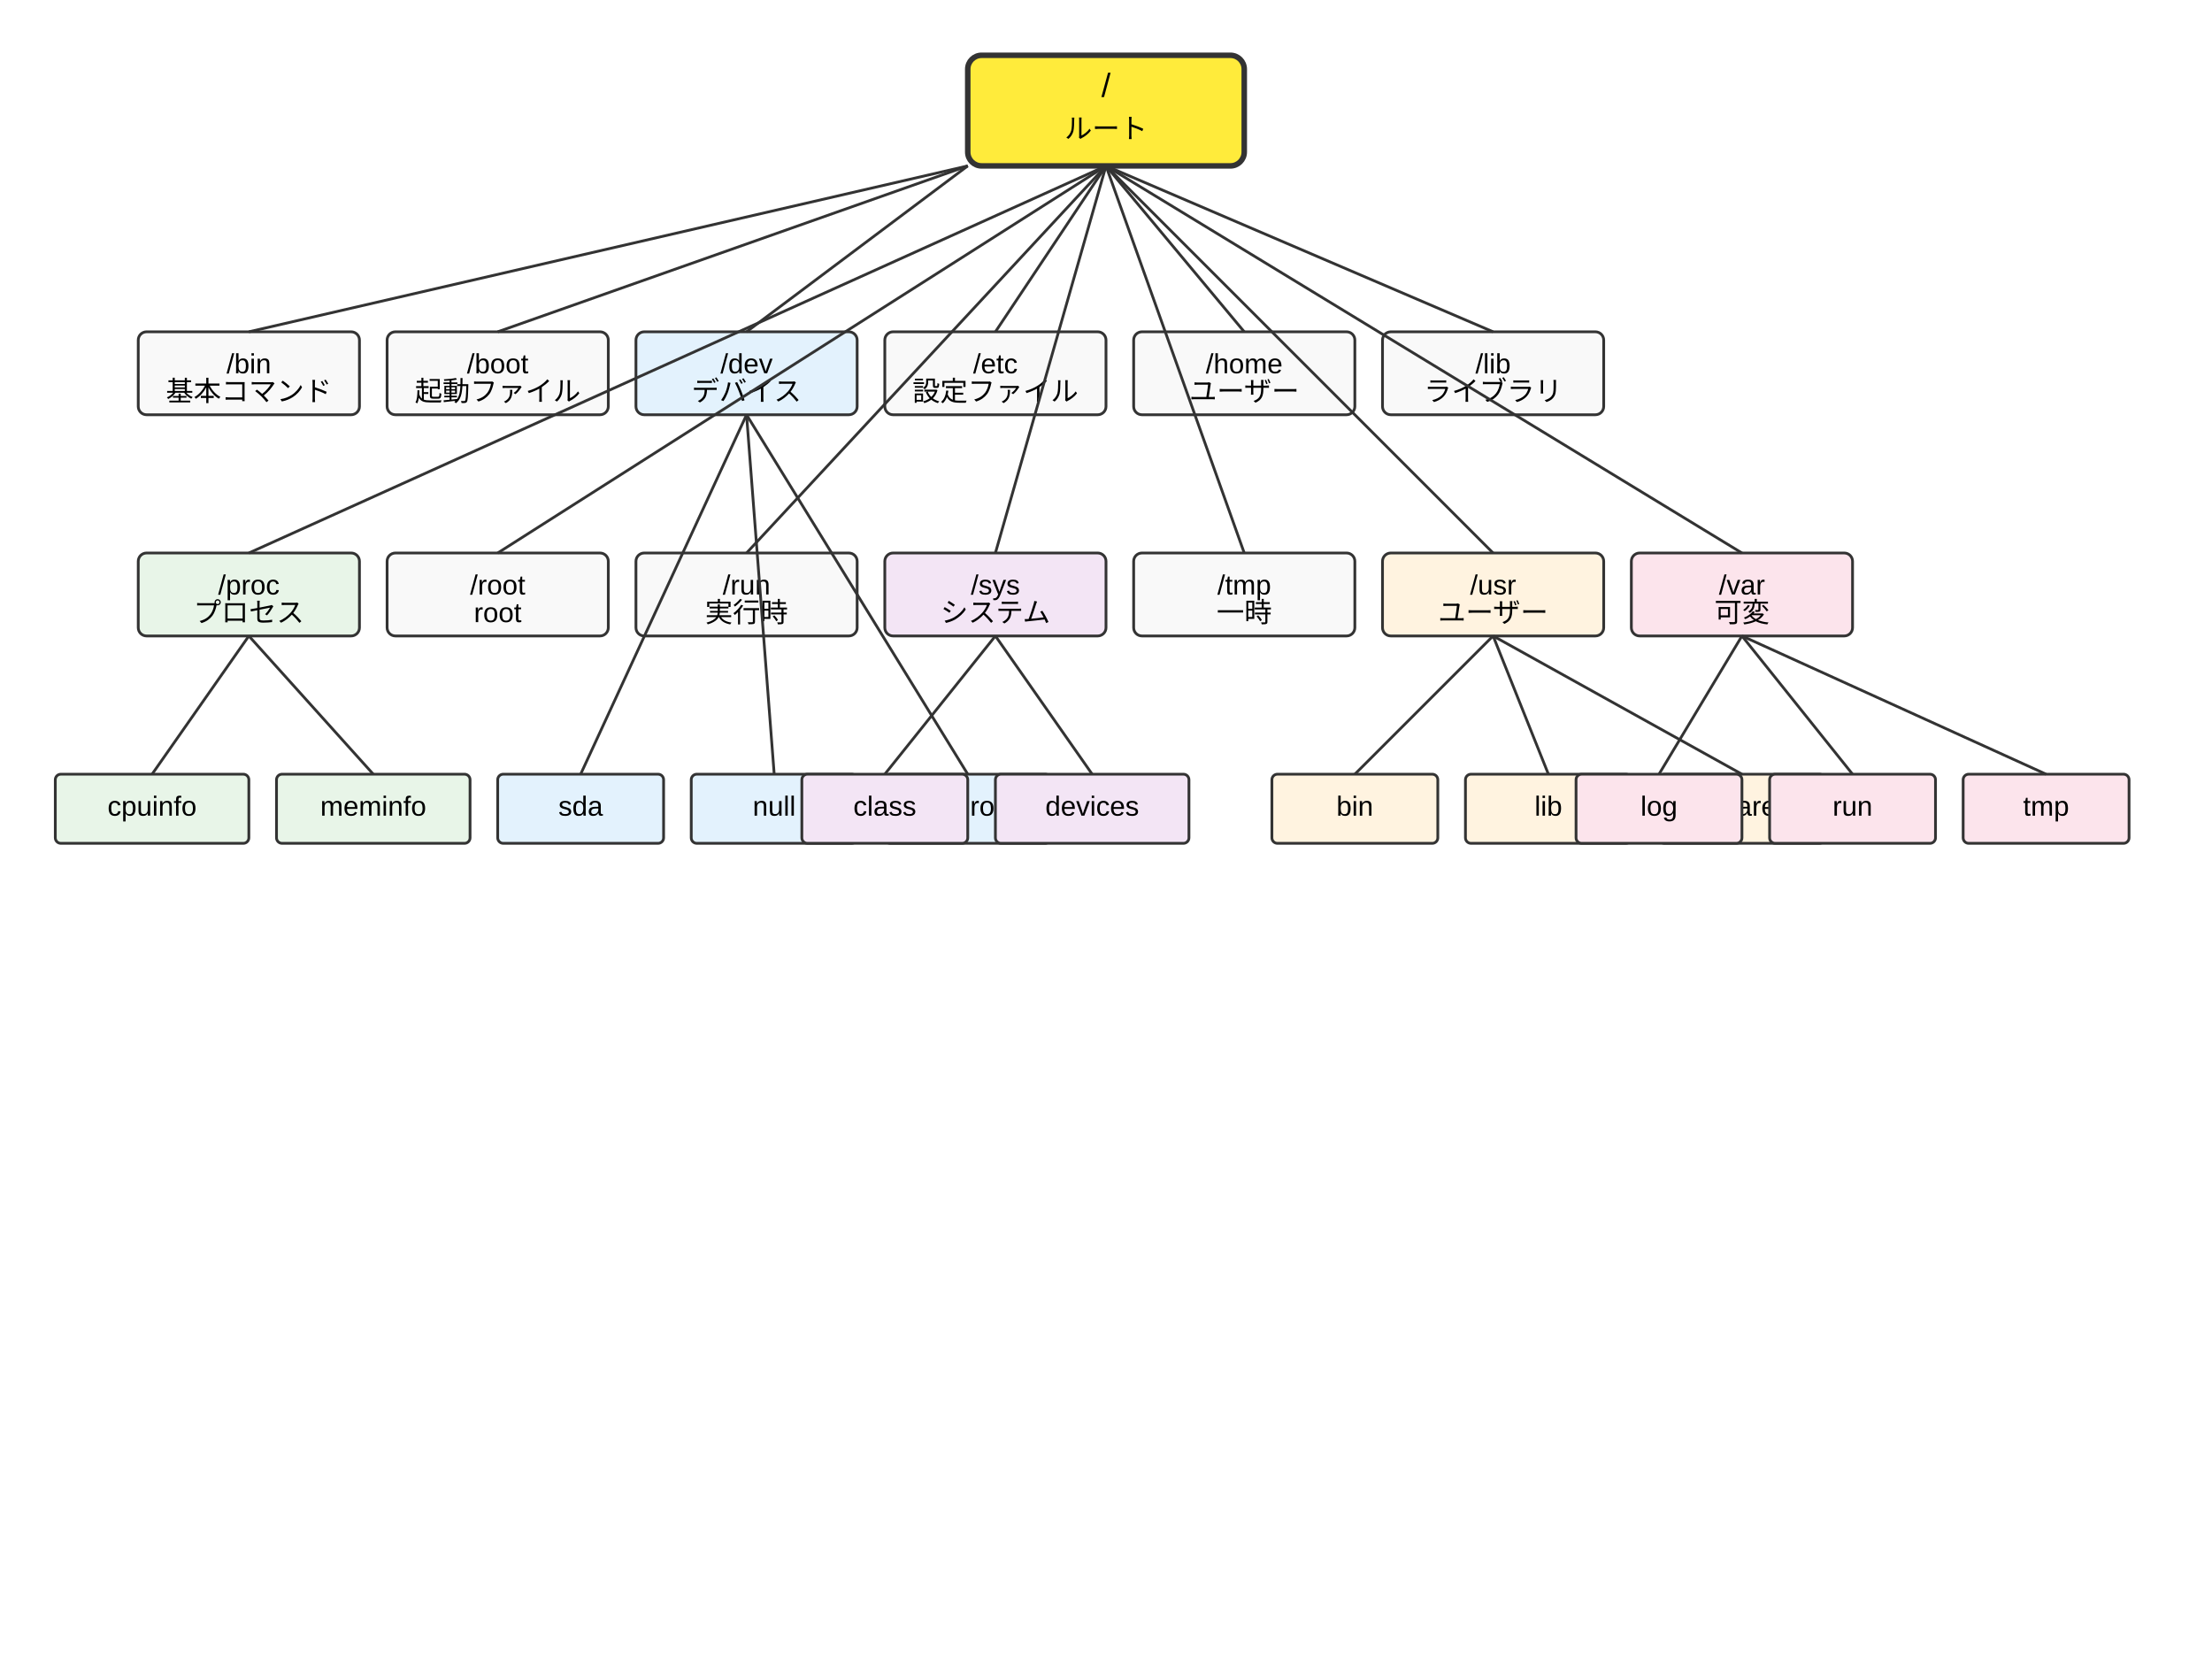
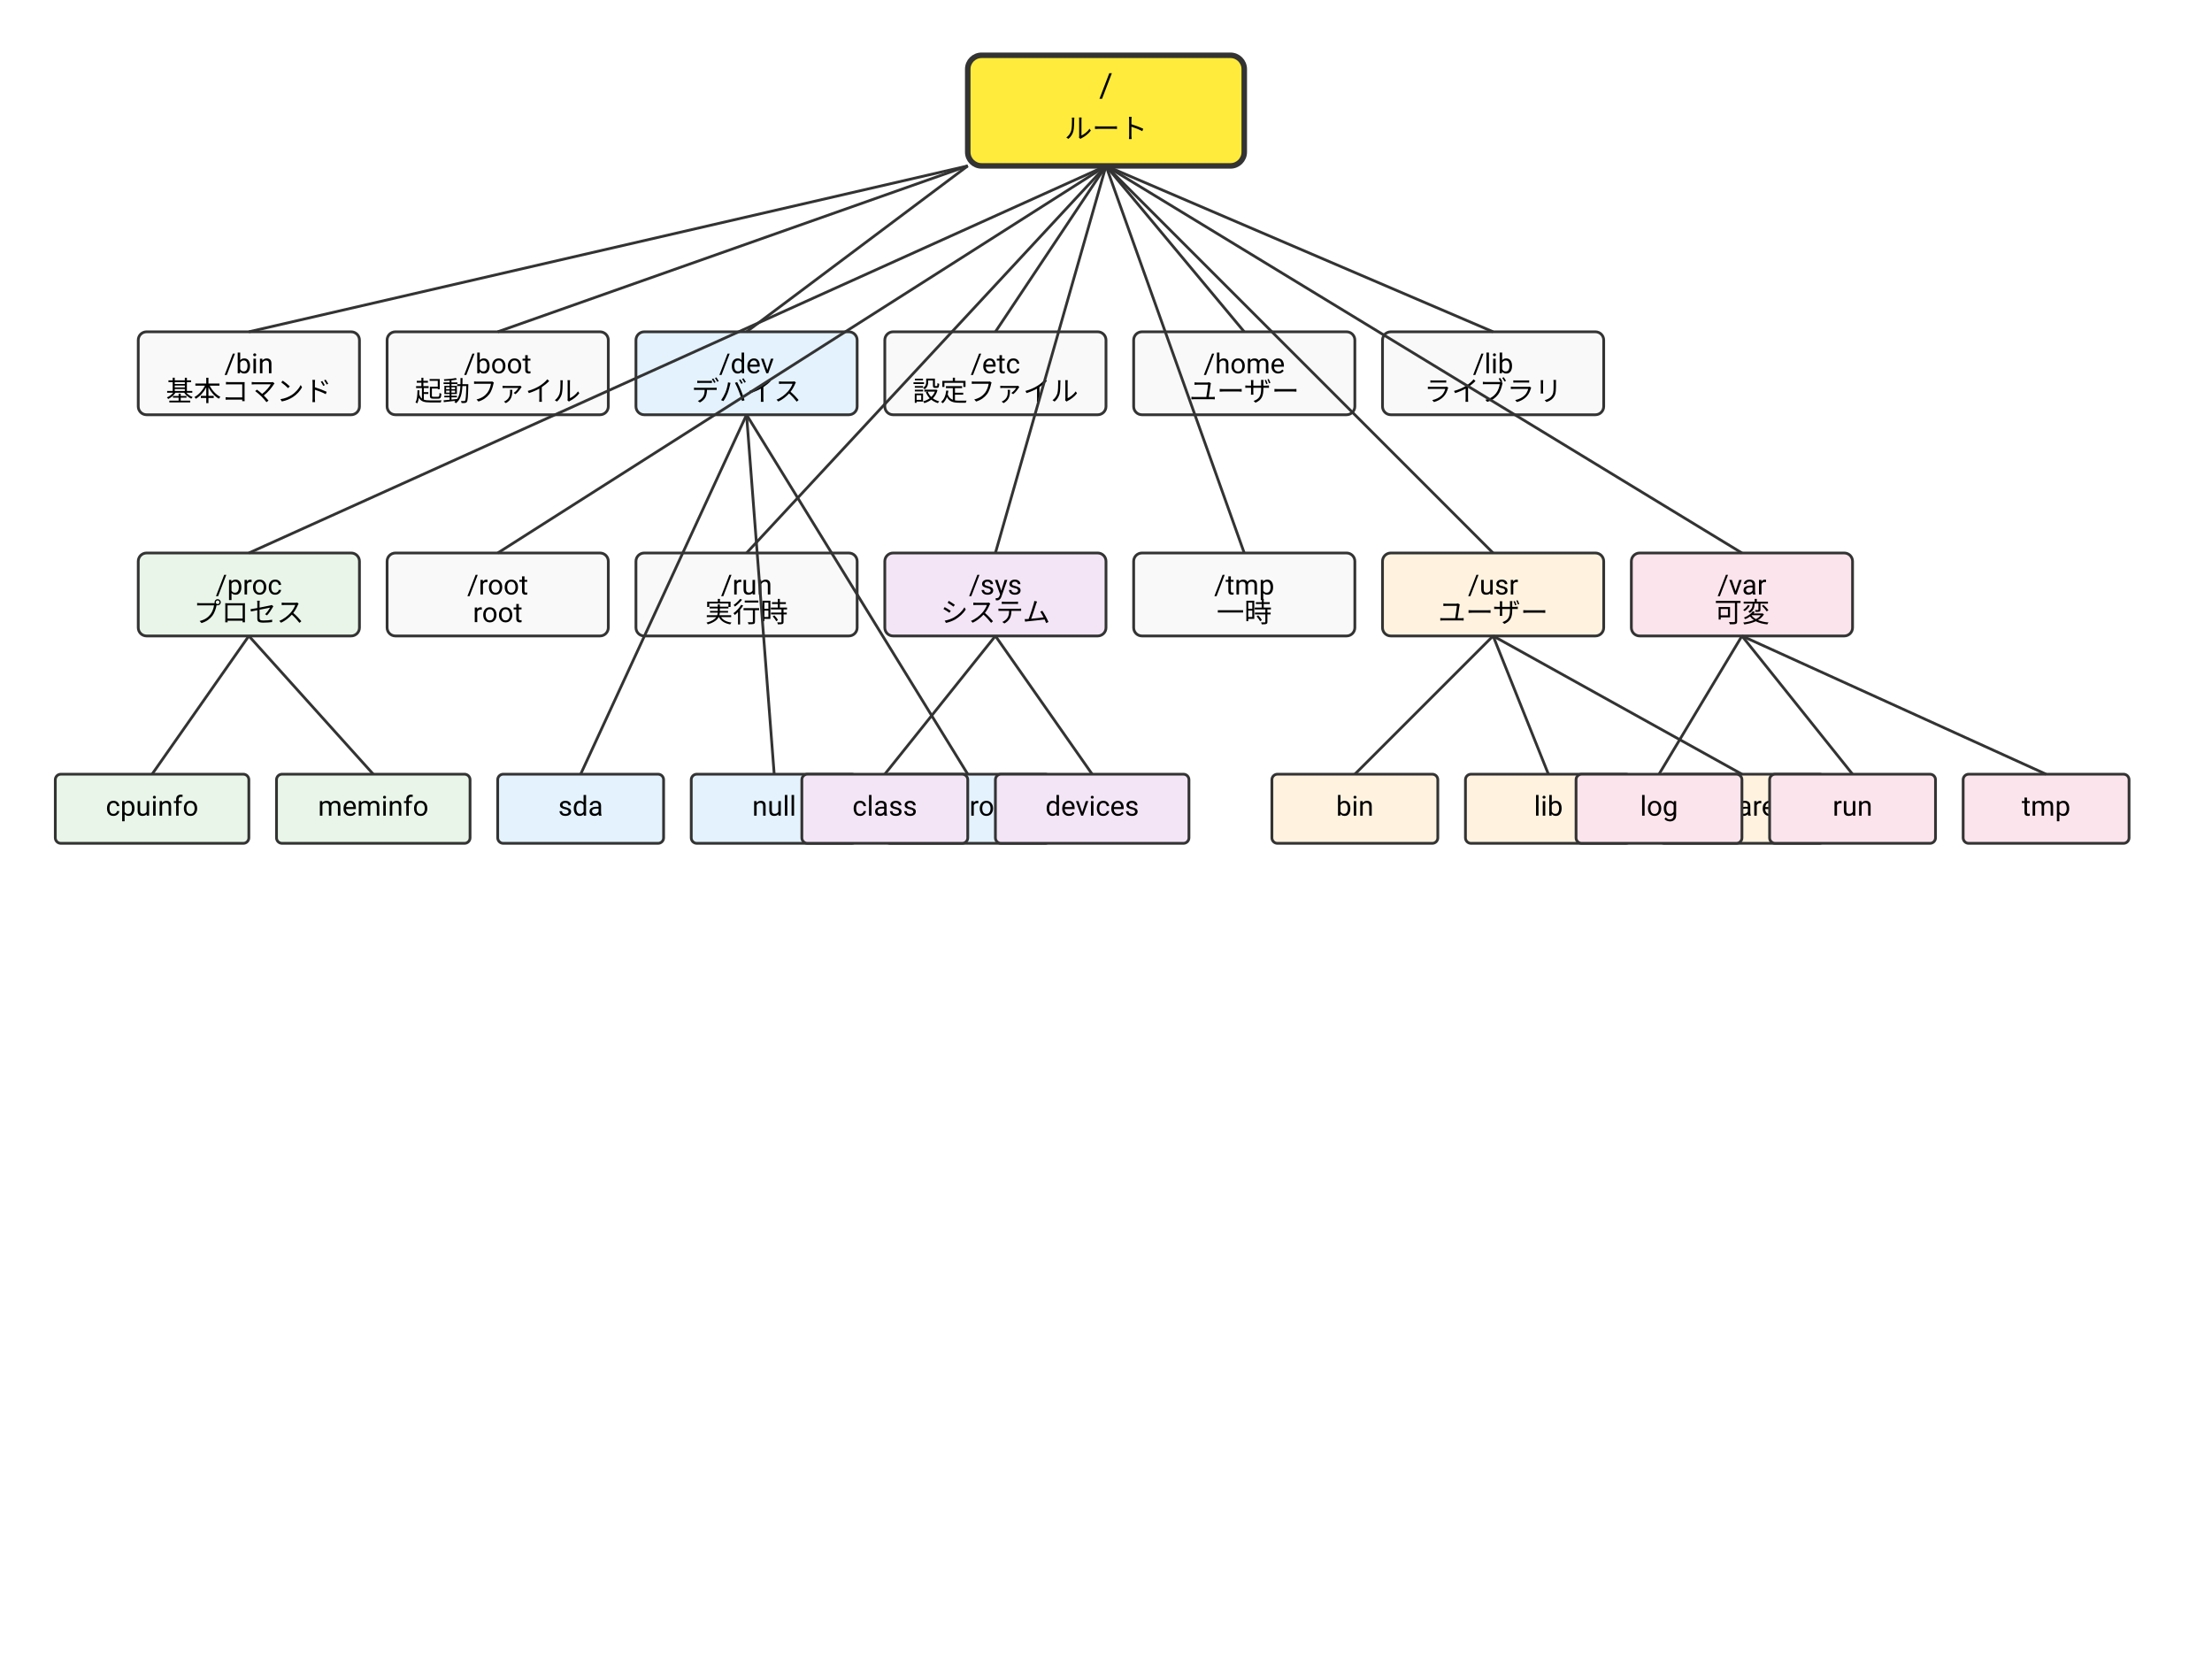
<svg xmlns="http://www.w3.org/2000/svg" width="800" height="600" viewBox="0 0 800 600">
  <defs>
    <style>
      .root { fill: #ffeb3b; stroke: #333; stroke-width: 2; }
      .dev { fill: #e3f2fd; stroke: #333; stroke-width: 1; }
      .proc { fill: #e8f5e8; stroke: #333; stroke-width: 1; }
      .sys { fill: #f3e5f5; stroke: #333; stroke-width: 1; }
      .usr { fill: #fff3e0; stroke: #333; stroke-width: 1; }
      .var { fill: #fce4ec; stroke: #333; stroke-width: 1; }
      .default { fill: #f9f9f9; stroke: #333; stroke-width: 1; }
-       .text { font-family: Arial, sans-serif; font-size: 12px; text-anchor: middle; }
-       .small-text { font-family: Arial, sans-serif; font-size: 10px; text-anchor: middle; }
+       .text { font-family: -apple-system, BlinkMacSystemFont, 'Segoe UI', Roboto, 'Helvetica Neue', Arial, 'Noto Sans', sans-serif, 'Apple Color Emoji', 'Segoe UI Emoji', 'Segoe UI Symbol', 'Noto Color Emoji'; font-size: 12px; text-anchor: middle; }
+       .small-text { font-family: -apple-system, BlinkMacSystemFont, 'Segoe UI', Roboto, 'Helvetica Neue', Arial, 'Noto Sans', sans-serif, 'Apple Color Emoji', 'Segoe UI Emoji', 'Segoe UI Symbol', 'Noto Color Emoji'; font-size: 10px; text-anchor: middle; }
      .line { stroke: #333; stroke-width: 1; }
    </style>
  </defs>
  <rect x="350" y="20" width="100" height="40" class="root" rx="5" />
  <text x="400" y="35" class="text">/</text>
  <text x="400" y="50" class="small-text">ルート</text>
  <rect x="50" y="120" width="80" height="30" class="default" rx="3" />
  <text x="90" y="135" class="small-text">/bin</text>
  <text x="90" y="145" class="small-text">基本コマンド</text>
  <line x1="350" y1="60" x2="90" y2="120" class="line" />
  <rect x="140" y="120" width="80" height="30" class="default" rx="3" />
  <text x="180" y="135" class="small-text">/boot</text>
  <text x="180" y="145" class="small-text">起動ファイル</text>
  <line x1="350" y1="60" x2="180" y2="120" class="line" />
  <rect x="230" y="120" width="80" height="30" class="dev" rx="3" />
  <text x="270" y="135" class="small-text">/dev</text>
  <text x="270" y="145" class="small-text">デバイス</text>
  <line x1="350" y1="60" x2="270" y2="120" class="line" />
  <rect x="320" y="120" width="80" height="30" class="default" rx="3" />
  <text x="360" y="135" class="small-text">/etc</text>
  <text x="360" y="145" class="small-text">設定ファイル</text>
  <line x1="400" y1="60" x2="360" y2="120" class="line" />
  <rect x="410" y="120" width="80" height="30" class="default" rx="3" />
  <text x="450" y="135" class="small-text">/home</text>
  <text x="450" y="145" class="small-text">ユーザー</text>
  <line x1="400" y1="60" x2="450" y2="120" class="line" />
  <rect x="500" y="120" width="80" height="30" class="default" rx="3" />
  <text x="540" y="135" class="small-text">/lib</text>
  <text x="540" y="145" class="small-text">ライブラリ</text>
  <line x1="400" y1="60" x2="540" y2="120" class="line" />
  <rect x="50" y="200" width="80" height="30" class="proc" rx="3" />
  <text x="90" y="215" class="small-text">/proc</text>
  <text x="90" y="225" class="small-text">プロセス</text>
  <line x1="400" y1="60" x2="90" y2="200" class="line" />
  <rect x="140" y="200" width="80" height="30" class="default" rx="3" />
  <text x="180" y="215" class="small-text">/root</text>
  <text x="180" y="225" class="small-text">root</text>
  <line x1="400" y1="60" x2="180" y2="200" class="line" />
  <rect x="230" y="200" width="80" height="30" class="default" rx="3" />
  <text x="270" y="215" class="small-text">/run</text>
  <text x="270" y="225" class="small-text">実行時</text>
  <line x1="400" y1="60" x2="270" y2="200" class="line" />
  <rect x="320" y="200" width="80" height="30" class="sys" rx="3" />
  <text x="360" y="215" class="small-text">/sys</text>
  <text x="360" y="225" class="small-text">システム</text>
  <line x1="400" y1="60" x2="360" y2="200" class="line" />
  <rect x="410" y="200" width="80" height="30" class="default" rx="3" />
  <text x="450" y="215" class="small-text">/tmp</text>
  <text x="450" y="225" class="small-text">一時</text>
  <line x1="400" y1="60" x2="450" y2="200" class="line" />
  <rect x="500" y="200" width="80" height="30" class="usr" rx="3" />
  <text x="540" y="215" class="small-text">/usr</text>
  <text x="540" y="225" class="small-text">ユーザー</text>
  <line x1="400" y1="60" x2="540" y2="200" class="line" />
  <rect x="590" y="200" width="80" height="30" class="var" rx="3" />
  <text x="630" y="215" class="small-text">/var</text>
  <text x="630" y="225" class="small-text">可変</text>
  <line x1="400" y1="60" x2="630" y2="200" class="line" />
  <rect x="180" y="280" width="60" height="25" class="dev" rx="2" />
  <text x="210" y="295" class="small-text">sda</text>
  <line x1="270" y1="150" x2="210" y2="280" class="line" />
  <rect x="250" y="280" width="60" height="25" class="dev" rx="2" />
  <text x="280" y="295" class="small-text">null</text>
  <line x1="270" y1="150" x2="280" y2="280" class="line" />
  <rect x="320" y="280" width="60" height="25" class="dev" rx="2" />
  <text x="350" y="295" class="small-text">zero</text>
  <line x1="270" y1="150" x2="350" y2="280" class="line" />
  <rect x="20" y="280" width="70" height="25" class="proc" rx="2" />
  <text x="55" y="295" class="small-text">cpuinfo</text>
  <line x1="90" y1="230" x2="55" y2="280" class="line" />
  <rect x="100" y="280" width="70" height="25" class="proc" rx="2" />
  <text x="135" y="295" class="small-text">meminfo</text>
  <line x1="90" y1="230" x2="135" y2="280" class="line" />
  <rect x="290" y="280" width="60" height="25" class="sys" rx="2" />
  <text x="320" y="295" class="small-text">class</text>
  <line x1="360" y1="230" x2="320" y2="280" class="line" />
  <rect x="360" y="280" width="70" height="25" class="sys" rx="2" />
  <text x="395" y="295" class="small-text">devices</text>
  <line x1="360" y1="230" x2="395" y2="280" class="line" />
  <rect x="460" y="280" width="60" height="25" class="usr" rx="2" />
  <text x="490" y="295" class="small-text">bin</text>
  <line x1="540" y1="230" x2="490" y2="280" class="line" />
  <rect x="530" y="280" width="60" height="25" class="usr" rx="2" />
  <text x="560" y="295" class="small-text">lib</text>
  <line x1="540" y1="230" x2="560" y2="280" class="line" />
  <rect x="600" y="280" width="60" height="25" class="usr" rx="2" />
  <text x="630" y="295" class="small-text">share</text>
  <line x1="540" y1="230" x2="630" y2="280" class="line" />
  <rect x="570" y="280" width="60" height="25" class="var" rx="2" />
  <text x="600" y="295" class="small-text">log</text>
  <line x1="630" y1="230" x2="600" y2="280" class="line" />
  <rect x="640" y="280" width="60" height="25" class="var" rx="2" />
  <text x="670" y="295" class="small-text">run</text>
  <line x1="630" y1="230" x2="670" y2="280" class="line" />
  <rect x="710" y="280" width="60" height="25" class="var" rx="2" />
  <text x="740" y="295" class="small-text">tmp</text>
  <line x1="630" y1="230" x2="740" y2="280" class="line" />
</svg>
